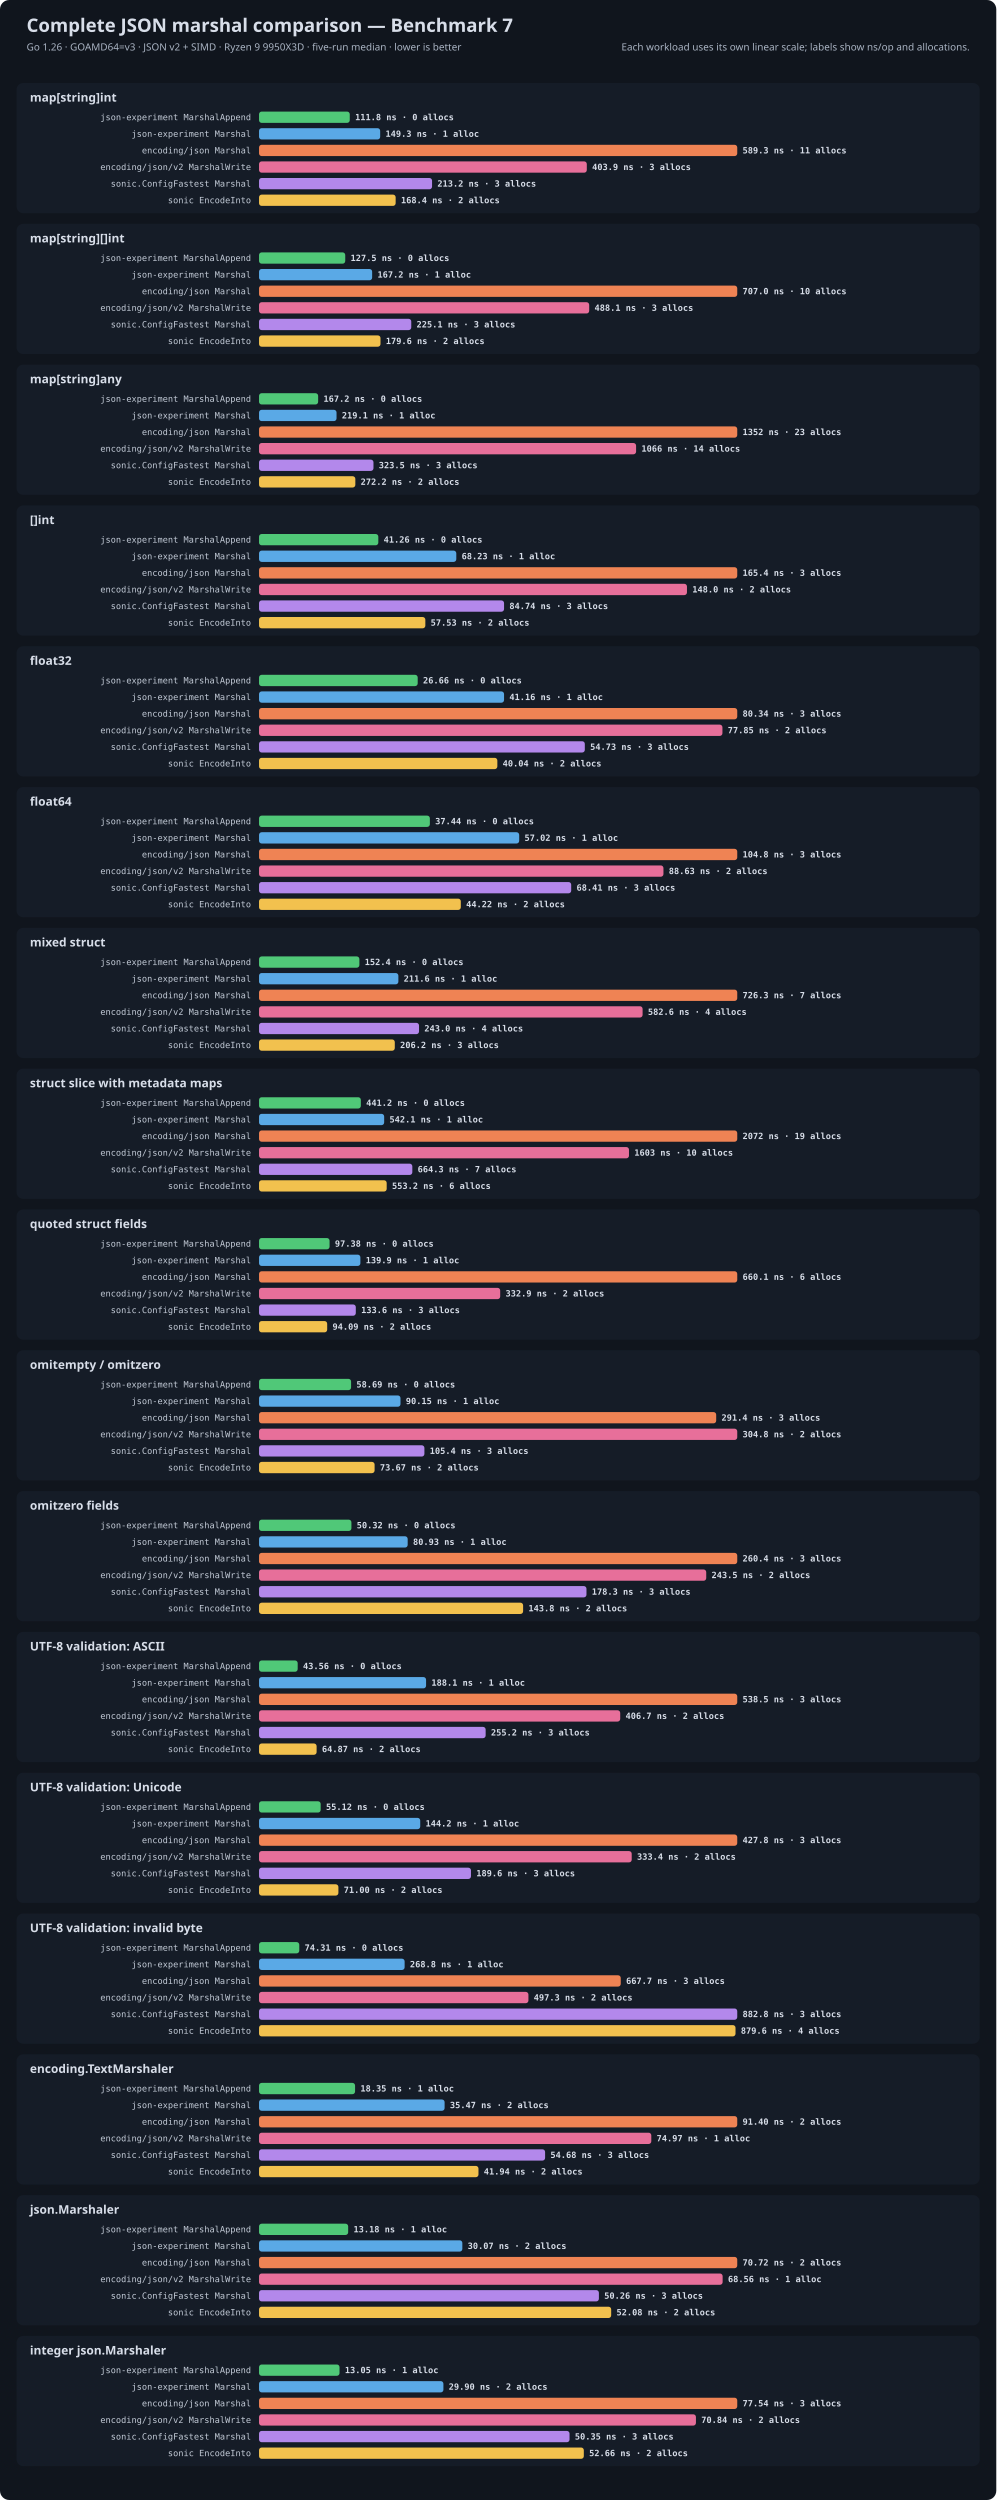
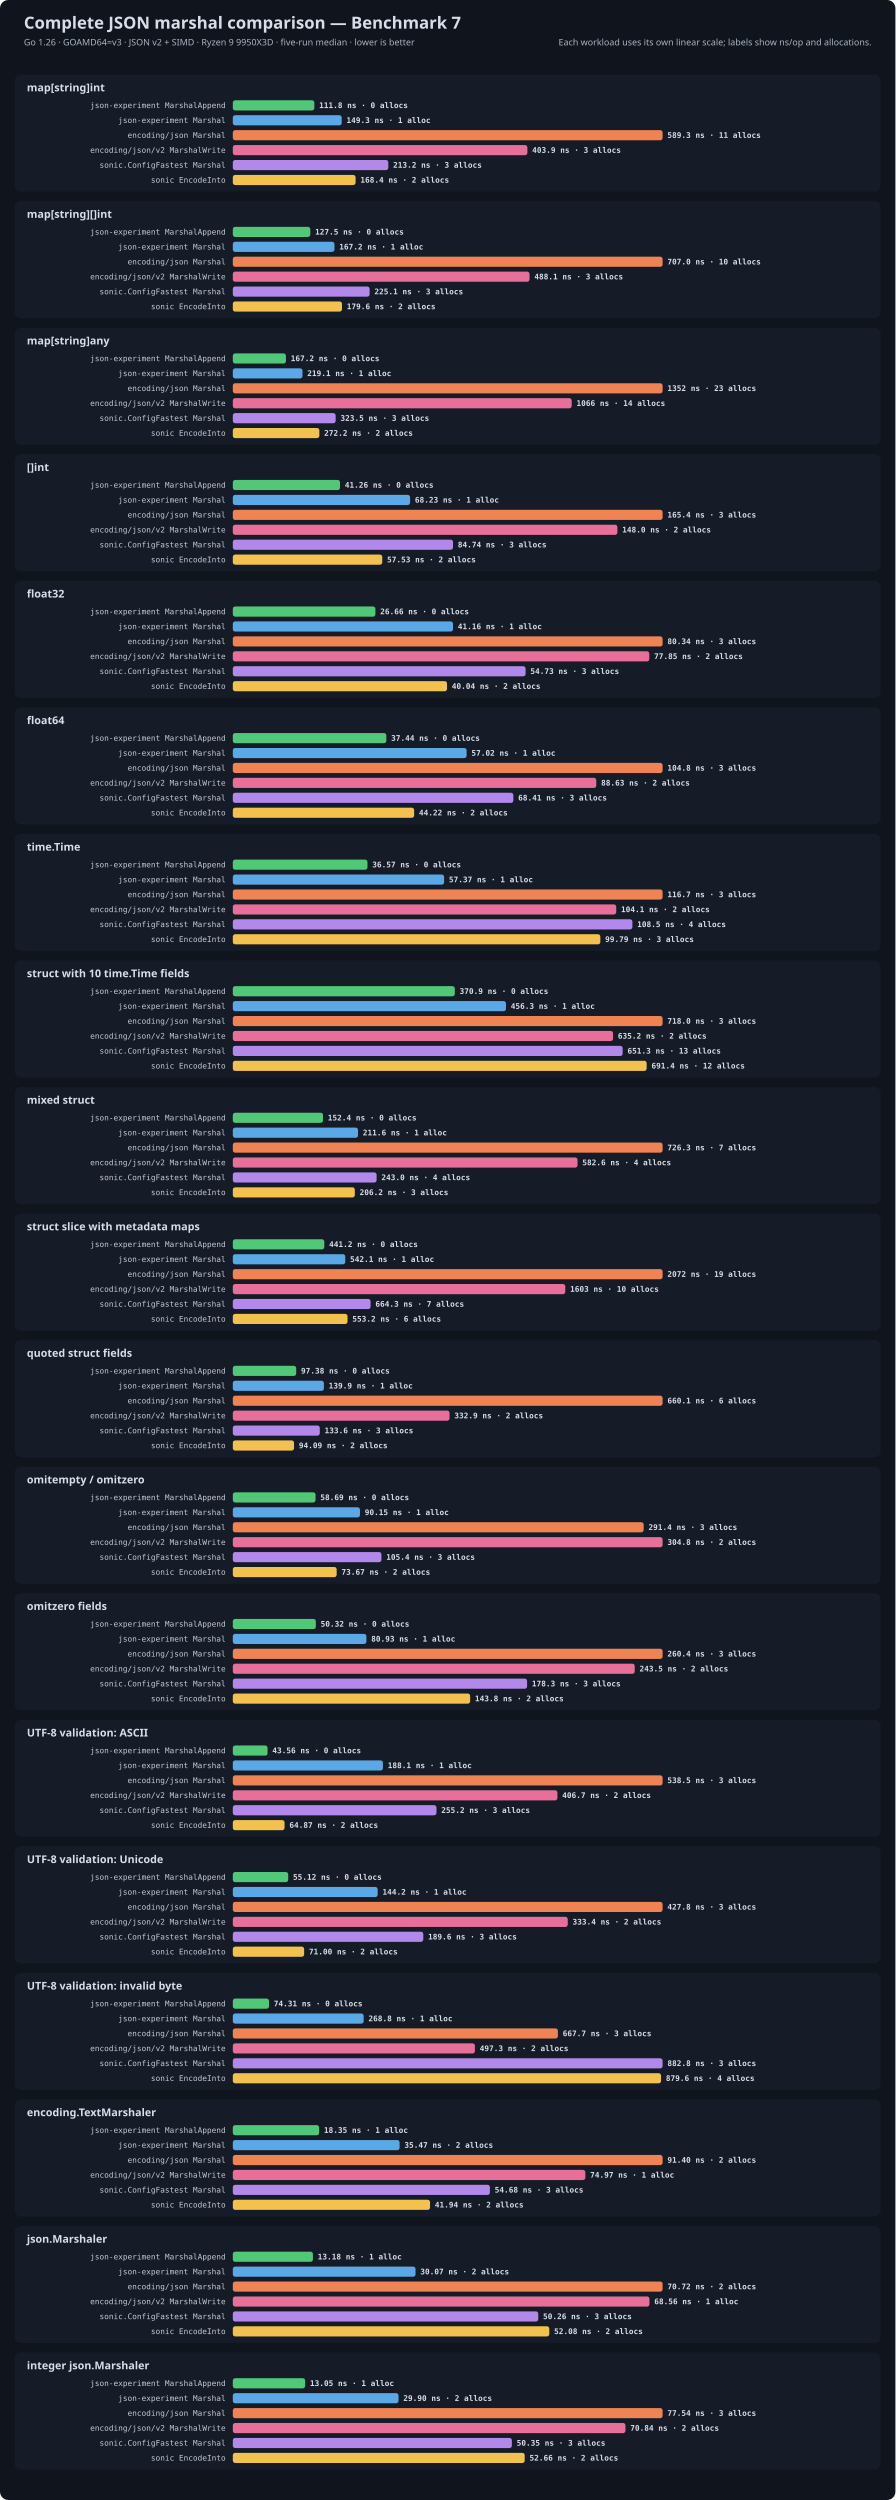
- <svg xmlns="http://www.w3.org/2000/svg" width="1500" height="3764" viewBox="0 0 1500 3764" role="img" aria-labelledby="title desc">
+ <svg xmlns="http://www.w3.org/2000/svg" width="1500" height="4188" viewBox="0 0 1500 4188" role="img" aria-labelledby="title desc">
  <style>text{font-family:ui-monospace,SFMono-Regular,Menlo,Consolas,monospace;fill:#d8dee9}.title{font-family:ui-sans-serif,system-ui,sans-serif;font-size:28px;font-weight:700}.subtitle{font-family:ui-sans-serif,system-ui,sans-serif;font-size:15px;fill:#aab4c3}.group{font-family:ui-sans-serif,system-ui,sans-serif;font-size:18px;font-weight:650}.series{font-size:13px;fill:#c4ccd8}.value{font-size:13px;font-weight:650}.panel{fill:#151c27}</style>
-   <rect width="1500" height="3764" rx="14" fill="#10151d" />
+   <rect width="1500" height="4188" rx="14" fill="#10151d" />
  <text class="title" x="40" y="48">Complete JSON marshal comparison — Benchmark 7</text>
  <text class="subtitle" x="40" y="76">Go 1.26 · GOAMD64=v3 · JSON v2 + SIMD · Ryzen 9 9950X3D · five-run median · lower is better</text>
  <text class="subtitle" x="1460" y="76" text-anchor="end">Each workload uses its own linear scale; labels show ns/op and allocations.</text>
  <g transform="translate(0,125)">
    <rect class="panel" x="25" y="0" width="1450" height="196" rx="10" />
    <text class="group" x="45" y="28">map[string]int</text>
    <text class="series" x="378" y="56" text-anchor="end">json-experiment MarshalAppend</text>
    <rect x="390" y="43" width="136.6" height="17" rx="4" fill="#50c878" />
    <text class="value" x="534.6" y="56">111.8 ns · 0 allocs</text>
    <text class="series" x="378" y="81" text-anchor="end">json-experiment Marshal</text>
    <rect x="390" y="68" width="182.4" height="17" rx="4" fill="#5aa9e6" />
    <text class="value" x="580.4" y="81">149.3 ns · 1 alloc</text>
    <text class="series" x="378" y="106" text-anchor="end">encoding/json Marshal</text>
    <rect x="390" y="93" width="720.0" height="17" rx="4" fill="#ef8354" />
    <text class="value" x="1118.0" y="106">589.3 ns · 11 allocs</text>
    <text class="series" x="378" y="131" text-anchor="end">encoding/json/v2 MarshalWrite</text>
    <rect x="390" y="118" width="493.5" height="17" rx="4" fill="#e76f9a" />
    <text class="value" x="891.5" y="131">403.9 ns · 3 allocs</text>
    <text class="series" x="378" y="156" text-anchor="end">sonic.ConfigFastest Marshal</text>
    <rect x="390" y="143" width="260.5" height="17" rx="4" fill="#b388eb" />
    <text class="value" x="658.5" y="156">213.2 ns · 3 allocs</text>
    <text class="series" x="378" y="181" text-anchor="end">sonic EncodeInto</text>
    <rect x="390" y="168" width="205.7" height="17" rx="4" fill="#f2c14e" />
    <text class="value" x="603.7" y="181">168.4 ns · 2 allocs</text>
  </g>
  <g transform="translate(0,337)">
    <rect class="panel" x="25" y="0" width="1450" height="196" rx="10" />
    <text class="group" x="45" y="28">map[string][]int</text>
    <text class="series" x="378" y="56" text-anchor="end">json-experiment MarshalAppend</text>
    <rect x="390" y="43" width="129.8" height="17" rx="4" fill="#50c878" />
    <text class="value" x="527.8" y="56">127.5 ns · 0 allocs</text>
    <text class="series" x="378" y="81" text-anchor="end">json-experiment Marshal</text>
    <rect x="390" y="68" width="170.3" height="17" rx="4" fill="#5aa9e6" />
    <text class="value" x="568.3" y="81">167.2 ns · 1 alloc</text>
    <text class="series" x="378" y="106" text-anchor="end">encoding/json Marshal</text>
    <rect x="390" y="93" width="720.0" height="17" rx="4" fill="#ef8354" />
    <text class="value" x="1118.0" y="106">707.0 ns · 10 allocs</text>
    <text class="series" x="378" y="131" text-anchor="end">encoding/json/v2 MarshalWrite</text>
    <rect x="390" y="118" width="497.1" height="17" rx="4" fill="#e76f9a" />
    <text class="value" x="895.1" y="131">488.1 ns · 3 allocs</text>
    <text class="series" x="378" y="156" text-anchor="end">sonic.ConfigFastest Marshal</text>
    <rect x="390" y="143" width="229.2" height="17" rx="4" fill="#b388eb" />
    <text class="value" x="627.2" y="156">225.1 ns · 3 allocs</text>
    <text class="series" x="378" y="181" text-anchor="end">sonic EncodeInto</text>
    <rect x="390" y="168" width="182.9" height="17" rx="4" fill="#f2c14e" />
    <text class="value" x="580.9" y="181">179.6 ns · 2 allocs</text>
  </g>
  <g transform="translate(0,549)">
    <rect class="panel" x="25" y="0" width="1450" height="196" rx="10" />
    <text class="group" x="45" y="28">map[string]any</text>
    <text class="series" x="378" y="56" text-anchor="end">json-experiment MarshalAppend</text>
    <rect x="390" y="43" width="89.0" height="17" rx="4" fill="#50c878" />
    <text class="value" x="487.0" y="56">167.2 ns · 0 allocs</text>
    <text class="series" x="378" y="81" text-anchor="end">json-experiment Marshal</text>
    <rect x="390" y="68" width="116.7" height="17" rx="4" fill="#5aa9e6" />
    <text class="value" x="514.7" y="81">219.1 ns · 1 alloc</text>
    <text class="series" x="378" y="106" text-anchor="end">encoding/json Marshal</text>
    <rect x="390" y="93" width="720.0" height="17" rx="4" fill="#ef8354" />
    <text class="value" x="1118.0" y="106">1352 ns · 23 allocs</text>
    <text class="series" x="378" y="131" text-anchor="end">encoding/json/v2 MarshalWrite</text>
    <rect x="390" y="118" width="567.7" height="17" rx="4" fill="#e76f9a" />
    <text class="value" x="965.7" y="131">1066 ns · 14 allocs</text>
    <text class="series" x="378" y="156" text-anchor="end">sonic.ConfigFastest Marshal</text>
    <rect x="390" y="143" width="172.3" height="17" rx="4" fill="#b388eb" />
    <text class="value" x="570.3" y="156">323.5 ns · 3 allocs</text>
    <text class="series" x="378" y="181" text-anchor="end">sonic EncodeInto</text>
    <rect x="390" y="168" width="145.0" height="17" rx="4" fill="#f2c14e" />
    <text class="value" x="543.0" y="181">272.2 ns · 2 allocs</text>
  </g>
  <g transform="translate(0,761)">
    <rect class="panel" x="25" y="0" width="1450" height="196" rx="10" />
    <text class="group" x="45" y="28">[]int</text>
    <text class="series" x="378" y="56" text-anchor="end">json-experiment MarshalAppend</text>
    <rect x="390" y="43" width="179.6" height="17" rx="4" fill="#50c878" />
    <text class="value" x="577.6" y="56">41.26 ns · 0 allocs</text>
    <text class="series" x="378" y="81" text-anchor="end">json-experiment Marshal</text>
    <rect x="390" y="68" width="297.0" height="17" rx="4" fill="#5aa9e6" />
    <text class="value" x="695.0" y="81">68.23 ns · 1 alloc</text>
    <text class="series" x="378" y="106" text-anchor="end">encoding/json Marshal</text>
    <rect x="390" y="93" width="720.0" height="17" rx="4" fill="#ef8354" />
    <text class="value" x="1118.0" y="106">165.4 ns · 3 allocs</text>
    <text class="series" x="378" y="131" text-anchor="end">encoding/json/v2 MarshalWrite</text>
    <rect x="390" y="118" width="644.3" height="17" rx="4" fill="#e76f9a" />
    <text class="value" x="1042.3" y="131">148.0 ns · 2 allocs</text>
    <text class="series" x="378" y="156" text-anchor="end">sonic.ConfigFastest Marshal</text>
    <rect x="390" y="143" width="368.9" height="17" rx="4" fill="#b388eb" />
    <text class="value" x="766.9" y="156">84.74 ns · 3 allocs</text>
    <text class="series" x="378" y="181" text-anchor="end">sonic EncodeInto</text>
    <rect x="390" y="168" width="250.4" height="17" rx="4" fill="#f2c14e" />
    <text class="value" x="648.4" y="181">57.53 ns · 2 allocs</text>
  </g>
  <g transform="translate(0,973)">
    <rect class="panel" x="25" y="0" width="1450" height="196" rx="10" />
    <text class="group" x="45" y="28">float32</text>
    <text class="series" x="378" y="56" text-anchor="end">json-experiment MarshalAppend</text>
    <rect x="390" y="43" width="238.9" height="17" rx="4" fill="#50c878" />
    <text class="value" x="636.9" y="56">26.66 ns · 0 allocs</text>
    <text class="series" x="378" y="81" text-anchor="end">json-experiment Marshal</text>
    <rect x="390" y="68" width="368.9" height="17" rx="4" fill="#5aa9e6" />
    <text class="value" x="766.9" y="81">41.16 ns · 1 alloc</text>
    <text class="series" x="378" y="106" text-anchor="end">encoding/json Marshal</text>
    <rect x="390" y="93" width="720.0" height="17" rx="4" fill="#ef8354" />
    <text class="value" x="1118.0" y="106">80.34 ns · 3 allocs</text>
    <text class="series" x="378" y="131" text-anchor="end">encoding/json/v2 MarshalWrite</text>
    <rect x="390" y="118" width="697.7" height="17" rx="4" fill="#e76f9a" />
    <text class="value" x="1095.7" y="131">77.85 ns · 2 allocs</text>
    <text class="series" x="378" y="156" text-anchor="end">sonic.ConfigFastest Marshal</text>
    <rect x="390" y="143" width="490.5" height="17" rx="4" fill="#b388eb" />
    <text class="value" x="888.5" y="156">54.73 ns · 3 allocs</text>
    <text class="series" x="378" y="181" text-anchor="end">sonic EncodeInto</text>
    <rect x="390" y="168" width="358.8" height="17" rx="4" fill="#f2c14e" />
    <text class="value" x="756.8" y="181">40.04 ns · 2 allocs</text>
  </g>
  <g transform="translate(0,1185)">
    <rect class="panel" x="25" y="0" width="1450" height="196" rx="10" />
    <text class="group" x="45" y="28">float64</text>
    <text class="series" x="378" y="56" text-anchor="end">json-experiment MarshalAppend</text>
    <rect x="390" y="43" width="257.2" height="17" rx="4" fill="#50c878" />
    <text class="value" x="655.2" y="56">37.44 ns · 0 allocs</text>
    <text class="series" x="378" y="81" text-anchor="end">json-experiment Marshal</text>
    <rect x="390" y="68" width="391.7" height="17" rx="4" fill="#5aa9e6" />
    <text class="value" x="789.7" y="81">57.02 ns · 1 alloc</text>
    <text class="series" x="378" y="106" text-anchor="end">encoding/json Marshal</text>
    <rect x="390" y="93" width="720.0" height="17" rx="4" fill="#ef8354" />
    <text class="value" x="1118.0" y="106">104.8 ns · 3 allocs</text>
    <text class="series" x="378" y="131" text-anchor="end">encoding/json/v2 MarshalWrite</text>
    <rect x="390" y="118" width="608.9" height="17" rx="4" fill="#e76f9a" />
    <text class="value" x="1006.9" y="131">88.63 ns · 2 allocs</text>
    <text class="series" x="378" y="156" text-anchor="end">sonic.ConfigFastest Marshal</text>
    <rect x="390" y="143" width="470.0" height="17" rx="4" fill="#b388eb" />
    <text class="value" x="868.0" y="156">68.41 ns · 3 allocs</text>
    <text class="series" x="378" y="181" text-anchor="end">sonic EncodeInto</text>
    <rect x="390" y="168" width="303.8" height="17" rx="4" fill="#f2c14e" />
    <text class="value" x="701.8" y="181">44.22 ns · 2 allocs</text>
  </g>
  <g transform="translate(0,1397)">
    <rect class="panel" x="25" y="0" width="1450" height="196" rx="10" />
+     <text class="group" x="45" y="28">time.Time</text>
+     <text class="series" x="378" y="56" text-anchor="end">json-experiment MarshalAppend</text>
+     <rect x="390" y="43" width="225.6" height="17" rx="4" fill="#50c878" />
+     <text class="value" x="623.6" y="56">36.57 ns · 0 allocs</text>
+     <text class="series" x="378" y="81" text-anchor="end">json-experiment Marshal</text>
+     <rect x="390" y="68" width="354.0" height="17" rx="4" fill="#5aa9e6" />
+     <text class="value" x="752.0" y="81">57.37 ns · 1 alloc</text>
+     <text class="series" x="378" y="106" text-anchor="end">encoding/json Marshal</text>
+     <rect x="390" y="93" width="720.0" height="17" rx="4" fill="#ef8354" />
+     <text class="value" x="1118.0" y="106">116.7 ns · 3 allocs</text>
+     <text class="series" x="378" y="131" text-anchor="end">encoding/json/v2 MarshalWrite</text>
+     <rect x="390" y="118" width="642.3" height="17" rx="4" fill="#e76f9a" />
+     <text class="value" x="1040.3" y="131">104.1 ns · 2 allocs</text>
+     <text class="series" x="378" y="156" text-anchor="end">sonic.ConfigFastest Marshal</text>
+     <rect x="390" y="143" width="669.4" height="17" rx="4" fill="#b388eb" />
+     <text class="value" x="1067.4" y="156">108.5 ns · 4 allocs</text>
+     <text class="series" x="378" y="181" text-anchor="end">sonic EncodeInto</text>
+     <rect x="390" y="168" width="615.7" height="17" rx="4" fill="#f2c14e" />
+     <text class="value" x="1013.7" y="181">99.79 ns · 3 allocs</text>
+   </g>
+   <g transform="translate(0,1609)">
+     <rect class="panel" x="25" y="0" width="1450" height="196" rx="10" />
+     <text class="group" x="45" y="28">struct with 10 time.Time fields</text>
+     <text class="series" x="378" y="56" text-anchor="end">json-experiment MarshalAppend</text>
+     <rect x="390" y="43" width="371.9" height="17" rx="4" fill="#50c878" />
+     <text class="value" x="769.9" y="56">370.9 ns · 0 allocs</text>
+     <text class="series" x="378" y="81" text-anchor="end">json-experiment Marshal</text>
+     <rect x="390" y="68" width="457.6" height="17" rx="4" fill="#5aa9e6" />
+     <text class="value" x="855.6" y="81">456.3 ns · 1 alloc</text>
+     <text class="series" x="378" y="106" text-anchor="end">encoding/json Marshal</text>
+     <rect x="390" y="93" width="720.0" height="17" rx="4" fill="#ef8354" />
+     <text class="value" x="1118.0" y="106">718.0 ns · 3 allocs</text>
+     <text class="series" x="378" y="131" text-anchor="end">encoding/json/v2 MarshalWrite</text>
+     <rect x="390" y="118" width="637.0" height="17" rx="4" fill="#e76f9a" />
+     <text class="value" x="1035.0" y="131">635.2 ns · 2 allocs</text>
+     <text class="series" x="378" y="156" text-anchor="end">sonic.ConfigFastest Marshal</text>
+     <rect x="390" y="143" width="653.1" height="17" rx="4" fill="#b388eb" />
+     <text class="value" x="1051.1" y="156">651.3 ns · 13 allocs</text>
+     <text class="series" x="378" y="181" text-anchor="end">sonic EncodeInto</text>
+     <rect x="390" y="168" width="693.3" height="17" rx="4" fill="#f2c14e" />
+     <text class="value" x="1091.3" y="181">691.4 ns · 12 allocs</text>
+   </g>
+   <g transform="translate(0,1821)">
+     <rect class="panel" x="25" y="0" width="1450" height="196" rx="10" />
    <text class="group" x="45" y="28">mixed struct</text>
    <text class="series" x="378" y="56" text-anchor="end">json-experiment MarshalAppend</text>
    <rect x="390" y="43" width="151.1" height="17" rx="4" fill="#50c878" />
    <text class="value" x="549.1" y="56">152.4 ns · 0 allocs</text>
    <text class="series" x="378" y="81" text-anchor="end">json-experiment Marshal</text>
    <rect x="390" y="68" width="209.8" height="17" rx="4" fill="#5aa9e6" />
    <text class="value" x="607.8" y="81">211.6 ns · 1 alloc</text>
    <text class="series" x="378" y="106" text-anchor="end">encoding/json Marshal</text>
    <rect x="390" y="93" width="720.0" height="17" rx="4" fill="#ef8354" />
    <text class="value" x="1118.0" y="106">726.3 ns · 7 allocs</text>
    <text class="series" x="378" y="131" text-anchor="end">encoding/json/v2 MarshalWrite</text>
    <rect x="390" y="118" width="577.5" height="17" rx="4" fill="#e76f9a" />
    <text class="value" x="975.5" y="131">582.6 ns · 4 allocs</text>
    <text class="series" x="378" y="156" text-anchor="end">sonic.ConfigFastest Marshal</text>
    <rect x="390" y="143" width="240.9" height="17" rx="4" fill="#b388eb" />
    <text class="value" x="638.9" y="156">243.0 ns · 4 allocs</text>
    <text class="series" x="378" y="181" text-anchor="end">sonic EncodeInto</text>
    <rect x="390" y="168" width="204.4" height="17" rx="4" fill="#f2c14e" />
    <text class="value" x="602.4" y="181">206.2 ns · 3 allocs</text>
  </g>
-   <g transform="translate(0,1609)">
+   <g transform="translate(0,2033)">
    <rect class="panel" x="25" y="0" width="1450" height="196" rx="10" />
    <text class="group" x="45" y="28">struct slice with metadata maps</text>
    <text class="series" x="378" y="56" text-anchor="end">json-experiment MarshalAppend</text>
    <rect x="390" y="43" width="153.3" height="17" rx="4" fill="#50c878" />
    <text class="value" x="551.3" y="56">441.2 ns · 0 allocs</text>
    <text class="series" x="378" y="81" text-anchor="end">json-experiment Marshal</text>
    <rect x="390" y="68" width="188.4" height="17" rx="4" fill="#5aa9e6" />
    <text class="value" x="586.4" y="81">542.1 ns · 1 alloc</text>
    <text class="series" x="378" y="106" text-anchor="end">encoding/json Marshal</text>
    <rect x="390" y="93" width="720.0" height="17" rx="4" fill="#ef8354" />
    <text class="value" x="1118.0" y="106">2072 ns · 19 allocs</text>
    <text class="series" x="378" y="131" text-anchor="end">encoding/json/v2 MarshalWrite</text>
    <rect x="390" y="118" width="557.0" height="17" rx="4" fill="#e76f9a" />
    <text class="value" x="955.0" y="131">1603 ns · 10 allocs</text>
    <text class="series" x="378" y="156" text-anchor="end">sonic.ConfigFastest Marshal</text>
    <rect x="390" y="143" width="230.8" height="17" rx="4" fill="#b388eb" />
    <text class="value" x="628.8" y="156">664.3 ns · 7 allocs</text>
    <text class="series" x="378" y="181" text-anchor="end">sonic EncodeInto</text>
    <rect x="390" y="168" width="192.2" height="17" rx="4" fill="#f2c14e" />
    <text class="value" x="590.2" y="181">553.2 ns · 6 allocs</text>
  </g>
-   <g transform="translate(0,1821)">
+   <g transform="translate(0,2245)">
    <rect class="panel" x="25" y="0" width="1450" height="196" rx="10" />
    <text class="group" x="45" y="28">quoted struct fields</text>
    <text class="series" x="378" y="56" text-anchor="end">json-experiment MarshalAppend</text>
    <rect x="390" y="43" width="106.2" height="17" rx="4" fill="#50c878" />
    <text class="value" x="504.2" y="56">97.38 ns · 0 allocs</text>
    <text class="series" x="378" y="81" text-anchor="end">json-experiment Marshal</text>
    <rect x="390" y="68" width="152.6" height="17" rx="4" fill="#5aa9e6" />
    <text class="value" x="550.6" y="81">139.9 ns · 1 alloc</text>
    <text class="series" x="378" y="106" text-anchor="end">encoding/json Marshal</text>
    <rect x="390" y="93" width="720.0" height="17" rx="4" fill="#ef8354" />
    <text class="value" x="1118.0" y="106">660.1 ns · 6 allocs</text>
    <text class="series" x="378" y="131" text-anchor="end">encoding/json/v2 MarshalWrite</text>
    <rect x="390" y="118" width="363.1" height="17" rx="4" fill="#e76f9a" />
    <text class="value" x="761.1" y="131">332.9 ns · 2 allocs</text>
    <text class="series" x="378" y="156" text-anchor="end">sonic.ConfigFastest Marshal</text>
    <rect x="390" y="143" width="145.7" height="17" rx="4" fill="#b388eb" />
    <text class="value" x="543.7" y="156">133.6 ns · 3 allocs</text>
    <text class="series" x="378" y="181" text-anchor="end">sonic EncodeInto</text>
    <rect x="390" y="168" width="102.6" height="17" rx="4" fill="#f2c14e" />
    <text class="value" x="500.6" y="181">94.09 ns · 2 allocs</text>
  </g>
-   <g transform="translate(0,2033)">
+   <g transform="translate(0,2457)">
    <rect class="panel" x="25" y="0" width="1450" height="196" rx="10" />
    <text class="group" x="45" y="28">omitempty / omitzero</text>
    <text class="series" x="378" y="56" text-anchor="end">json-experiment MarshalAppend</text>
    <rect x="390" y="43" width="138.6" height="17" rx="4" fill="#50c878" />
    <text class="value" x="536.6" y="56">58.69 ns · 0 allocs</text>
    <text class="series" x="378" y="81" text-anchor="end">json-experiment Marshal</text>
    <rect x="390" y="68" width="213.0" height="17" rx="4" fill="#5aa9e6" />
    <text class="value" x="611.0" y="81">90.15 ns · 1 alloc</text>
    <text class="series" x="378" y="106" text-anchor="end">encoding/json Marshal</text>
    <rect x="390" y="93" width="688.3" height="17" rx="4" fill="#ef8354" />
    <text class="value" x="1086.3" y="106">291.4 ns · 3 allocs</text>
    <text class="series" x="378" y="131" text-anchor="end">encoding/json/v2 MarshalWrite</text>
    <rect x="390" y="118" width="720.0" height="17" rx="4" fill="#e76f9a" />
    <text class="value" x="1118.0" y="131">304.8 ns · 2 allocs</text>
    <text class="series" x="378" y="156" text-anchor="end">sonic.ConfigFastest Marshal</text>
    <rect x="390" y="143" width="249.0" height="17" rx="4" fill="#b388eb" />
    <text class="value" x="647.0" y="156">105.4 ns · 3 allocs</text>
    <text class="series" x="378" y="181" text-anchor="end">sonic EncodeInto</text>
    <rect x="390" y="168" width="174.0" height="17" rx="4" fill="#f2c14e" />
    <text class="value" x="572.0" y="181">73.67 ns · 2 allocs</text>
  </g>
-   <g transform="translate(0,2245)">
+   <g transform="translate(0,2669)">
    <rect class="panel" x="25" y="0" width="1450" height="196" rx="10" />
    <text class="group" x="45" y="28">omitzero fields</text>
    <text class="series" x="378" y="56" text-anchor="end">json-experiment MarshalAppend</text>
    <rect x="390" y="43" width="139.1" height="17" rx="4" fill="#50c878" />
    <text class="value" x="537.1" y="56">50.32 ns · 0 allocs</text>
    <text class="series" x="378" y="81" text-anchor="end">json-experiment Marshal</text>
    <rect x="390" y="68" width="223.8" height="17" rx="4" fill="#5aa9e6" />
    <text class="value" x="621.8" y="81">80.93 ns · 1 alloc</text>
    <text class="series" x="378" y="106" text-anchor="end">encoding/json Marshal</text>
    <rect x="390" y="93" width="720.0" height="17" rx="4" fill="#ef8354" />
    <text class="value" x="1118.0" y="106">260.4 ns · 3 allocs</text>
    <text class="series" x="378" y="131" text-anchor="end">encoding/json/v2 MarshalWrite</text>
    <rect x="390" y="118" width="673.3" height="17" rx="4" fill="#e76f9a" />
    <text class="value" x="1071.3" y="131">243.5 ns · 2 allocs</text>
    <text class="series" x="378" y="156" text-anchor="end">sonic.ConfigFastest Marshal</text>
    <rect x="390" y="143" width="493.0" height="17" rx="4" fill="#b388eb" />
    <text class="value" x="891.0" y="156">178.3 ns · 3 allocs</text>
    <text class="series" x="378" y="181" text-anchor="end">sonic EncodeInto</text>
    <rect x="390" y="168" width="397.6" height="17" rx="4" fill="#f2c14e" />
    <text class="value" x="795.6" y="181">143.8 ns · 2 allocs</text>
  </g>
-   <g transform="translate(0,2457)">
+   <g transform="translate(0,2881)">
    <rect class="panel" x="25" y="0" width="1450" height="196" rx="10" />
    <text class="group" x="45" y="28">UTF-8 validation: ASCII</text>
    <text class="series" x="378" y="56" text-anchor="end">json-experiment MarshalAppend</text>
    <rect x="390" y="43" width="58.2" height="17" rx="4" fill="#50c878" />
    <text class="value" x="456.2" y="56">43.56 ns · 0 allocs</text>
    <text class="series" x="378" y="81" text-anchor="end">json-experiment Marshal</text>
    <rect x="390" y="68" width="251.5" height="17" rx="4" fill="#5aa9e6" />
    <text class="value" x="649.5" y="81">188.1 ns · 1 alloc</text>
    <text class="series" x="378" y="106" text-anchor="end">encoding/json Marshal</text>
    <rect x="390" y="93" width="720.0" height="17" rx="4" fill="#ef8354" />
    <text class="value" x="1118.0" y="106">538.5 ns · 3 allocs</text>
    <text class="series" x="378" y="131" text-anchor="end">encoding/json/v2 MarshalWrite</text>
    <rect x="390" y="118" width="543.8" height="17" rx="4" fill="#e76f9a" />
    <text class="value" x="941.8" y="131">406.7 ns · 2 allocs</text>
    <text class="series" x="378" y="156" text-anchor="end">sonic.ConfigFastest Marshal</text>
    <rect x="390" y="143" width="341.2" height="17" rx="4" fill="#b388eb" />
    <text class="value" x="739.2" y="156">255.2 ns · 3 allocs</text>
    <text class="series" x="378" y="181" text-anchor="end">sonic EncodeInto</text>
    <rect x="390" y="168" width="86.7" height="17" rx="4" fill="#f2c14e" />
    <text class="value" x="484.7" y="181">64.87 ns · 2 allocs</text>
  </g>
-   <g transform="translate(0,2669)">
+   <g transform="translate(0,3093)">
    <rect class="panel" x="25" y="0" width="1450" height="196" rx="10" />
    <text class="group" x="45" y="28">UTF-8 validation: Unicode</text>
    <text class="series" x="378" y="56" text-anchor="end">json-experiment MarshalAppend</text>
    <rect x="390" y="43" width="92.8" height="17" rx="4" fill="#50c878" />
    <text class="value" x="490.8" y="56">55.12 ns · 0 allocs</text>
    <text class="series" x="378" y="81" text-anchor="end">json-experiment Marshal</text>
    <rect x="390" y="68" width="242.7" height="17" rx="4" fill="#5aa9e6" />
    <text class="value" x="640.7" y="81">144.2 ns · 1 alloc</text>
    <text class="series" x="378" y="106" text-anchor="end">encoding/json Marshal</text>
    <rect x="390" y="93" width="720.0" height="17" rx="4" fill="#ef8354" />
    <text class="value" x="1118.0" y="106">427.8 ns · 3 allocs</text>
    <text class="series" x="378" y="131" text-anchor="end">encoding/json/v2 MarshalWrite</text>
    <rect x="390" y="118" width="561.1" height="17" rx="4" fill="#e76f9a" />
    <text class="value" x="959.1" y="131">333.4 ns · 2 allocs</text>
    <text class="series" x="378" y="156" text-anchor="end">sonic.ConfigFastest Marshal</text>
    <rect x="390" y="143" width="319.1" height="17" rx="4" fill="#b388eb" />
    <text class="value" x="717.1" y="156">189.6 ns · 3 allocs</text>
    <text class="series" x="378" y="181" text-anchor="end">sonic EncodeInto</text>
    <rect x="390" y="168" width="119.5" height="17" rx="4" fill="#f2c14e" />
    <text class="value" x="517.5" y="181">71.00 ns · 2 allocs</text>
  </g>
-   <g transform="translate(0,2881)">
+   <g transform="translate(0,3305)">
    <rect class="panel" x="25" y="0" width="1450" height="196" rx="10" />
    <text class="group" x="45" y="28">UTF-8 validation: invalid byte</text>
    <text class="series" x="378" y="56" text-anchor="end">json-experiment MarshalAppend</text>
    <rect x="390" y="43" width="60.6" height="17" rx="4" fill="#50c878" />
    <text class="value" x="458.6" y="56">74.31 ns · 0 allocs</text>
    <text class="series" x="378" y="81" text-anchor="end">json-experiment Marshal</text>
    <rect x="390" y="68" width="219.2" height="17" rx="4" fill="#5aa9e6" />
    <text class="value" x="617.2" y="81">268.8 ns · 1 alloc</text>
    <text class="series" x="378" y="106" text-anchor="end">encoding/json Marshal</text>
    <rect x="390" y="93" width="544.6" height="17" rx="4" fill="#ef8354" />
    <text class="value" x="942.6" y="106">667.7 ns · 3 allocs</text>
    <text class="series" x="378" y="131" text-anchor="end">encoding/json/v2 MarshalWrite</text>
    <rect x="390" y="118" width="405.6" height="17" rx="4" fill="#e76f9a" />
    <text class="value" x="803.6" y="131">497.3 ns · 2 allocs</text>
    <text class="series" x="378" y="156" text-anchor="end">sonic.ConfigFastest Marshal</text>
    <rect x="390" y="143" width="720.0" height="17" rx="4" fill="#b388eb" />
    <text class="value" x="1118.0" y="156">882.8 ns · 3 allocs</text>
    <text class="series" x="378" y="181" text-anchor="end">sonic EncodeInto</text>
    <rect x="390" y="168" width="717.4" height="17" rx="4" fill="#f2c14e" />
    <text class="value" x="1115.4" y="181">879.6 ns · 4 allocs</text>
  </g>
-   <g transform="translate(0,3093)">
+   <g transform="translate(0,3517)">
    <rect class="panel" x="25" y="0" width="1450" height="196" rx="10" />
    <text class="group" x="45" y="28">encoding.TextMarshaler</text>
    <text class="series" x="378" y="56" text-anchor="end">json-experiment MarshalAppend</text>
    <rect x="390" y="43" width="144.6" height="17" rx="4" fill="#50c878" />
    <text class="value" x="542.6" y="56">18.35 ns · 1 alloc</text>
    <text class="series" x="378" y="81" text-anchor="end">json-experiment Marshal</text>
    <rect x="390" y="68" width="279.4" height="17" rx="4" fill="#5aa9e6" />
    <text class="value" x="677.4" y="81">35.47 ns · 2 allocs</text>
    <text class="series" x="378" y="106" text-anchor="end">encoding/json Marshal</text>
    <rect x="390" y="93" width="720.0" height="17" rx="4" fill="#ef8354" />
    <text class="value" x="1118.0" y="106">91.40 ns · 2 allocs</text>
    <text class="series" x="378" y="131" text-anchor="end">encoding/json/v2 MarshalWrite</text>
    <rect x="390" y="118" width="590.6" height="17" rx="4" fill="#e76f9a" />
    <text class="value" x="988.6" y="131">74.97 ns · 1 alloc</text>
    <text class="series" x="378" y="156" text-anchor="end">sonic.ConfigFastest Marshal</text>
    <rect x="390" y="143" width="430.7" height="17" rx="4" fill="#b388eb" />
    <text class="value" x="828.7" y="156">54.68 ns · 3 allocs</text>
    <text class="series" x="378" y="181" text-anchor="end">sonic EncodeInto</text>
    <rect x="390" y="168" width="330.4" height="17" rx="4" fill="#f2c14e" />
    <text class="value" x="728.4" y="181">41.94 ns · 2 allocs</text>
  </g>
-   <g transform="translate(0,3305)">
+   <g transform="translate(0,3729)">
    <rect class="panel" x="25" y="0" width="1450" height="196" rx="10" />
    <text class="group" x="45" y="28">json.Marshaler</text>
    <text class="series" x="378" y="56" text-anchor="end">json-experiment MarshalAppend</text>
    <rect x="390" y="43" width="134.2" height="17" rx="4" fill="#50c878" />
    <text class="value" x="532.2" y="56">13.18 ns · 1 alloc</text>
    <text class="series" x="378" y="81" text-anchor="end">json-experiment Marshal</text>
    <rect x="390" y="68" width="306.1" height="17" rx="4" fill="#5aa9e6" />
    <text class="value" x="704.1" y="81">30.07 ns · 2 allocs</text>
    <text class="series" x="378" y="106" text-anchor="end">encoding/json Marshal</text>
    <rect x="390" y="93" width="720.0" height="17" rx="4" fill="#ef8354" />
    <text class="value" x="1118.0" y="106">70.72 ns · 2 allocs</text>
    <text class="series" x="378" y="131" text-anchor="end">encoding/json/v2 MarshalWrite</text>
    <rect x="390" y="118" width="698.0" height="17" rx="4" fill="#e76f9a" />
    <text class="value" x="1096.0" y="131">68.56 ns · 1 alloc</text>
    <text class="series" x="378" y="156" text-anchor="end">sonic.ConfigFastest Marshal</text>
    <rect x="390" y="143" width="511.7" height="17" rx="4" fill="#b388eb" />
    <text class="value" x="909.7" y="156">50.26 ns · 3 allocs</text>
    <text class="series" x="378" y="181" text-anchor="end">sonic EncodeInto</text>
    <rect x="390" y="168" width="530.2" height="17" rx="4" fill="#f2c14e" />
    <text class="value" x="928.2" y="181">52.08 ns · 2 allocs</text>
  </g>
-   <g transform="translate(0,3517)">
+   <g transform="translate(0,3941)">
    <rect class="panel" x="25" y="0" width="1450" height="196" rx="10" />
    <text class="group" x="45" y="28">integer json.Marshaler</text>
    <text class="series" x="378" y="56" text-anchor="end">json-experiment MarshalAppend</text>
    <rect x="390" y="43" width="121.2" height="17" rx="4" fill="#50c878" />
    <text class="value" x="519.2" y="56">13.05 ns · 1 alloc</text>
    <text class="series" x="378" y="81" text-anchor="end">json-experiment Marshal</text>
    <rect x="390" y="68" width="277.6" height="17" rx="4" fill="#5aa9e6" />
    <text class="value" x="675.6" y="81">29.90 ns · 2 allocs</text>
    <text class="series" x="378" y="106" text-anchor="end">encoding/json Marshal</text>
    <rect x="390" y="93" width="720.0" height="17" rx="4" fill="#ef8354" />
    <text class="value" x="1118.0" y="106">77.54 ns · 3 allocs</text>
    <text class="series" x="378" y="131" text-anchor="end">encoding/json/v2 MarshalWrite</text>
    <rect x="390" y="118" width="657.8" height="17" rx="4" fill="#e76f9a" />
    <text class="value" x="1055.8" y="131">70.84 ns · 2 allocs</text>
    <text class="series" x="378" y="156" text-anchor="end">sonic.ConfigFastest Marshal</text>
    <rect x="390" y="143" width="467.5" height="17" rx="4" fill="#b388eb" />
    <text class="value" x="865.5" y="156">50.35 ns · 3 allocs</text>
    <text class="series" x="378" y="181" text-anchor="end">sonic EncodeInto</text>
    <rect x="390" y="168" width="489.0" height="17" rx="4" fill="#f2c14e" />
    <text class="value" x="887.0" y="181">52.66 ns · 2 allocs</text>
  </g>
</svg>
